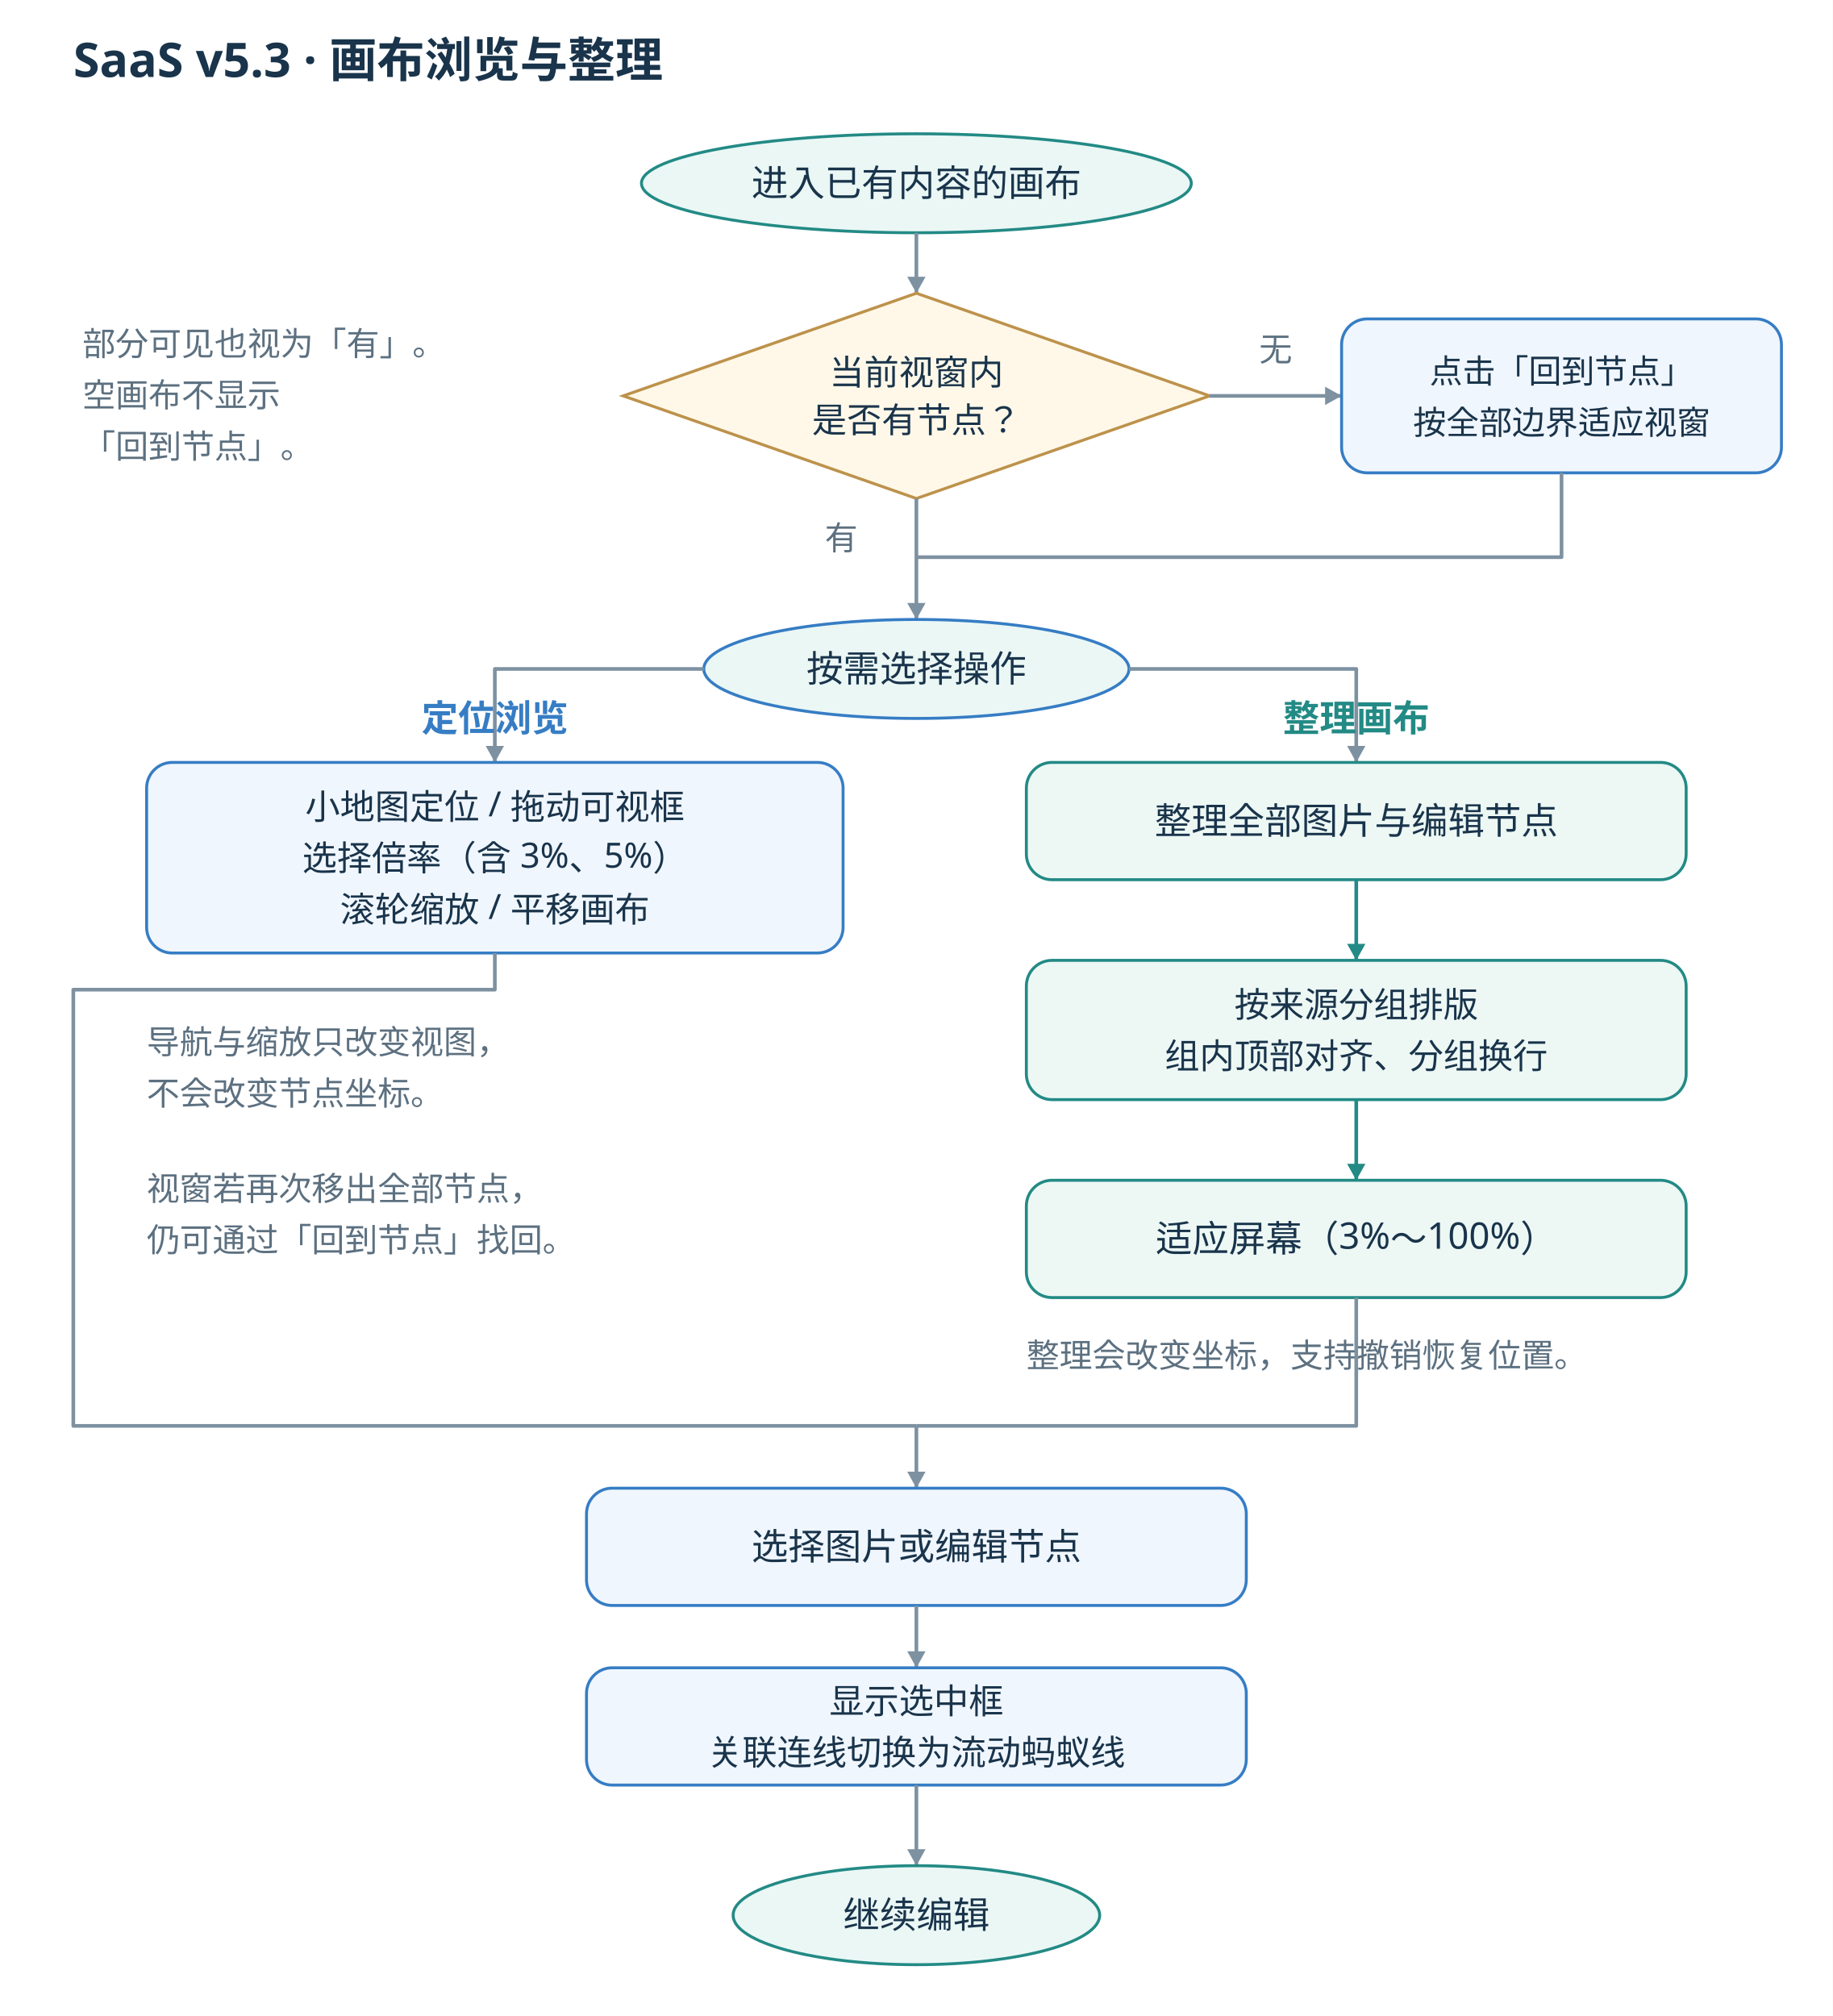
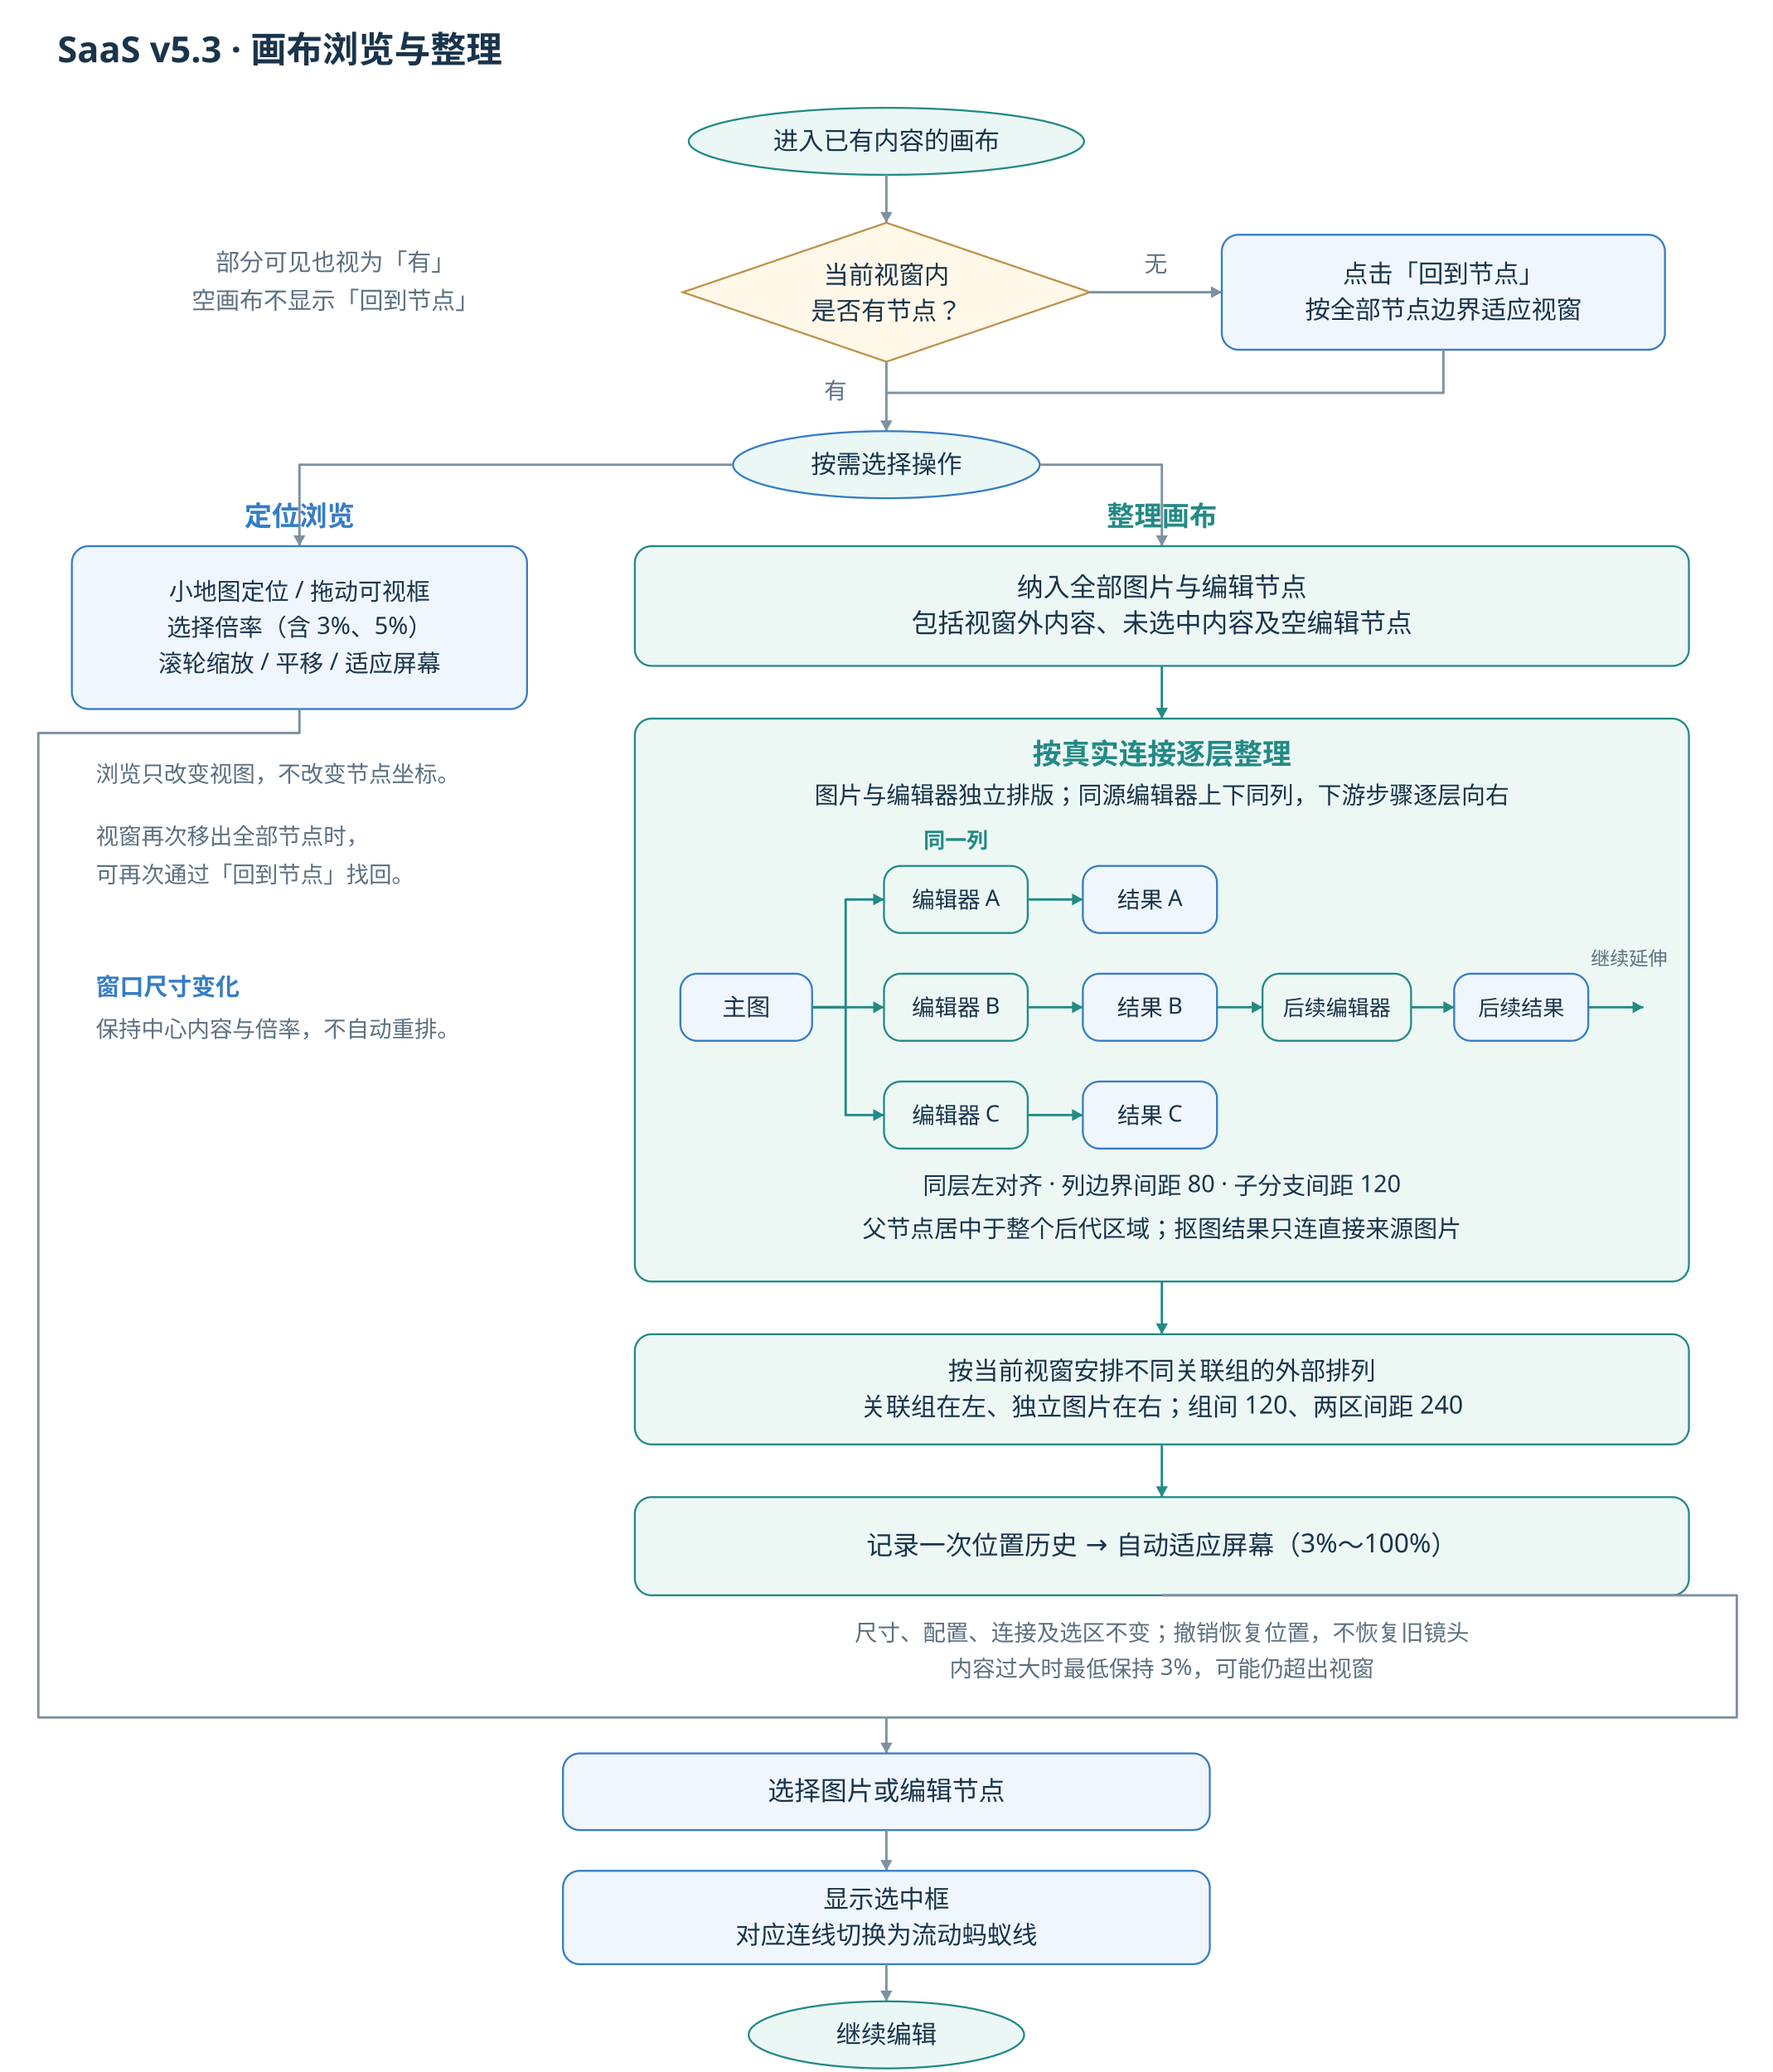
- <svg xmlns="http://www.w3.org/2000/svg" width="1000" height="1100" viewBox="0 0 1000 1100">
-   <rect x="0" y="0" width="1000" height="1100" fill="#FFFFFF" />
-   <text x="40" y="42" font-family="Noto Sans SC, sans-serif" font-size="26" font-weight="600" fill="#19344B" text-anchor="start">SaaS v5.3 · 画布浏览与整理</text>
-   <ellipse cx="500" cy="100" rx="150" ry="27" fill="#EAF7F5" stroke="#238A85" stroke-width="1.6" />
-   <text x="500" y="107" font-family="Noto Sans SC, sans-serif" font-size="20" font-weight="400" fill="#19344B" text-anchor="middle">进入已有内容的画布</text>
-   <polyline points="500,127 500,160" fill="none" stroke="#7D91A1" stroke-width="2" stroke-linejoin="round" />
-   <polygon points="500,160 495,151 505,151" fill="#7D91A1" />
-   <polygon points="500,160.0 660.0,216 500,272.0 340.0,216" fill="#FFF8E9" stroke="#BD924B" stroke-width="1.6" />
-   <text x="500" y="210" font-family="Noto Sans SC, sans-serif" font-size="19" font-weight="400" fill="#19344B" text-anchor="middle">当前视窗内</text>
-   <text x="500" y="236" font-family="Noto Sans SC, sans-serif" font-size="19" font-weight="400" fill="#19344B" text-anchor="middle">是否有节点？</text>
-   <polyline points="660,216 732,216" fill="none" stroke="#7D91A1" stroke-width="2" stroke-linejoin="round" />
-   <polygon points="732,216 723,211 723,221" fill="#7D91A1" />
-   <text x="696" y="197" font-family="Noto Sans SC, sans-serif" font-size="18" font-weight="400" fill="#5C7080" text-anchor="middle">无</text>
-   <rect x="732" y="174" width="240" height="84" rx="14" fill="#F0F6FD" stroke="#367DC4" stroke-width="1.6" />
-   <text x="852.0" y="209.0" font-family="Noto Sans SC, sans-serif" font-size="18" font-weight="400" fill="#19344B" text-anchor="middle">点击「回到节点」</text>
-   <text x="852.0" y="237.0" font-family="Noto Sans SC, sans-serif" font-size="18" font-weight="400" fill="#19344B" text-anchor="middle">按全部边界适应视窗</text>
-   <polyline points="852,258 852,304 500,304" fill="none" stroke="#7D91A1" stroke-width="2" stroke-linejoin="round" />
-   <polyline points="500,272 500,338" fill="none" stroke="#7D91A1" stroke-width="2" stroke-linejoin="round" />
-   <polygon points="500,338 495,329 505,329" fill="#7D91A1" />
-   <text x="468" y="300" font-family="Noto Sans SC, sans-serif" font-size="18" font-weight="400" fill="#5C7080" text-anchor="end">有</text>
-   <text x="45" y="194" font-family="Noto Sans SC, sans-serif" font-size="18" font-weight="400" fill="#5C7080" text-anchor="start">部分可见也视为「有」。</text>
-   <text x="45" y="222" font-family="Noto Sans SC, sans-serif" font-size="18" font-weight="400" fill="#5C7080" text-anchor="start">空画布不显示</text>
-   <text x="45" y="250" font-family="Noto Sans SC, sans-serif" font-size="18" font-weight="400" fill="#5C7080" text-anchor="start">「回到节点」。</text>
-   <ellipse cx="500" cy="365" rx="116" ry="27" fill="#EAF7F5" stroke="#367DC4" stroke-width="1.6" />
-   <text x="500" y="372" font-family="Noto Sans SC, sans-serif" font-size="20" font-weight="400" fill="#19344B" text-anchor="middle">按需选择操作</text>
-   <polyline points="384,365 270,365 270,416" fill="none" stroke="#7D91A1" stroke-width="2" stroke-linejoin="round" />
-   <polygon points="270,416 265,407 275,407" fill="#7D91A1" />
-   <polyline points="616,365 740,365 740,416" fill="none" stroke="#7D91A1" stroke-width="2" stroke-linejoin="round" />
-   <polygon points="740,416 735,407 745,407" fill="#7D91A1" />
-   <text x="270" y="399" font-family="Noto Sans SC, sans-serif" font-size="20" font-weight="600" fill="#367DC4" text-anchor="middle">定位浏览</text>
-   <text x="740" y="399" font-family="Noto Sans SC, sans-serif" font-size="20" font-weight="600" fill="#238A85" text-anchor="middle">整理画布</text>
-   <rect x="80" y="416" width="380" height="104" rx="14" fill="#F0F6FD" stroke="#367DC4" stroke-width="1.6" />
-   <text x="270.0" y="447.0" font-family="Noto Sans SC, sans-serif" font-size="19" font-weight="400" fill="#19344B" text-anchor="middle">小地图定位 / 拖动可视框</text>
-   <text x="270.0" y="475.0" font-family="Noto Sans SC, sans-serif" font-size="19" font-weight="400" fill="#19344B" text-anchor="middle">选择倍率（含 3%、5%）</text>
-   <text x="270.0" y="503.0" font-family="Noto Sans SC, sans-serif" font-size="19" font-weight="400" fill="#19344B" text-anchor="middle">滚轮缩放 / 平移画布</text>
-   <rect x="560" y="416" width="360" height="64" rx="14" fill="#EDF8F5" stroke="#238A85" stroke-width="1.6" />
-   <text x="740.0" y="455.0" font-family="Noto Sans SC, sans-serif" font-size="20" font-weight="400" fill="#19344B" text-anchor="middle">整理全部图片与编辑节点</text>
-   <polyline points="740,480 740,524" fill="none" stroke="#238A85" stroke-width="2" stroke-linejoin="round" />
-   <polygon points="740,524 735,515 745,515" fill="#238A85" />
-   <rect x="560" y="524" width="360" height="76" rx="14" fill="#EDF8F5" stroke="#238A85" stroke-width="1.6" />
-   <text x="740.0" y="555.0" font-family="Noto Sans SC, sans-serif" font-size="19" font-weight="400" fill="#19344B" text-anchor="middle">按来源分组排版</text>
-   <text x="740.0" y="583.0" font-family="Noto Sans SC, sans-serif" font-size="19" font-weight="400" fill="#19344B" text-anchor="middle">组内顶部对齐、分组换行</text>
-   <polyline points="740,600 740,644" fill="none" stroke="#238A85" stroke-width="2" stroke-linejoin="round" />
-   <polygon points="740,644 735,635 745,635" fill="#238A85" />
-   <rect x="560" y="644" width="360" height="64" rx="14" fill="#EDF8F5" stroke="#238A85" stroke-width="1.6" />
-   <text x="740.0" y="683.0" font-family="Noto Sans SC, sans-serif" font-size="20" font-weight="400" fill="#19344B" text-anchor="middle">适应屏幕（3%～100%）</text>
-   <text x="80" y="575" font-family="Noto Sans SC, sans-serif" font-size="18" font-weight="400" fill="#5C7080" text-anchor="start">导航与缩放只改变视图，</text>
-   <text x="80" y="603" font-family="Noto Sans SC, sans-serif" font-size="18" font-weight="400" fill="#5C7080" text-anchor="start">不会改变节点坐标。</text>
-   <text x="80" y="655" font-family="Noto Sans SC, sans-serif" font-size="18" font-weight="400" fill="#5C7080" text-anchor="start">视窗若再次移出全部节点，</text>
-   <text x="80" y="683" font-family="Noto Sans SC, sans-serif" font-size="18" font-weight="400" fill="#5C7080" text-anchor="start">仍可通过「回到节点」找回。</text>
-   <text x="560" y="746" font-family="Noto Sans SC, sans-serif" font-size="18" font-weight="400" fill="#5C7080" text-anchor="start">整理会改变坐标，支持撤销恢复位置。</text>
-   <polyline points="270,520 270,540 40,540 40,778 500,778" fill="none" stroke="#7D91A1" stroke-width="2" stroke-linejoin="round" />
-   <polyline points="740,708 740,778 500,778" fill="none" stroke="#7D91A1" stroke-width="2" stroke-linejoin="round" />
-   <polyline points="500,778 500,812" fill="none" stroke="#7D91A1" stroke-width="2" stroke-linejoin="round" />
-   <polygon points="500,812 495,803 505,803" fill="#7D91A1" />
-   <rect x="320" y="812" width="360" height="64" rx="14" fill="#F0F6FD" stroke="#367DC4" stroke-width="1.6" />
-   <text x="500.0" y="851.0" font-family="Noto Sans SC, sans-serif" font-size="20" font-weight="400" fill="#19344B" text-anchor="middle">选择图片或编辑节点</text>
-   <polyline points="500,876 500,910" fill="none" stroke="#7D91A1" stroke-width="2" stroke-linejoin="round" />
-   <polygon points="500,910 495,901 505,901" fill="#7D91A1" />
-   <rect x="320" y="910" width="360" height="64" rx="14" fill="#F0F6FD" stroke="#367DC4" stroke-width="1.6" />
-   <text x="500.0" y="935.0" font-family="Noto Sans SC, sans-serif" font-size="19" font-weight="400" fill="#19344B" text-anchor="middle">显示选中框</text>
-   <text x="500.0" y="963.0" font-family="Noto Sans SC, sans-serif" font-size="19" font-weight="400" fill="#19344B" text-anchor="middle">关联连线切换为流动蚂蚁线</text>
-   <polyline points="500,974 500,1018" fill="none" stroke="#7D91A1" stroke-width="2" stroke-linejoin="round" />
-   <polygon points="500,1018 495,1009 505,1009" fill="#7D91A1" />
-   <ellipse cx="500" cy="1045" rx="100" ry="27" fill="#EAF7F5" stroke="#238A85" stroke-width="1.6" />
-   <text x="500" y="1052" font-family="Noto Sans SC, sans-serif" font-size="20" font-weight="400" fill="#19344B" text-anchor="middle">继续编辑</text>
+ <svg xmlns="http://www.w3.org/2000/svg" width="1480" height="1730" viewBox="0 0 1480 1730">
+   <rect x="0" y="0" width="1480" height="1730" rx="0" fill="#FFFFFF" stroke="none" stroke-width="1.6" />
+   <text x="48" y="52" font-family="Noto Sans SC, sans-serif" font-size="30" font-weight="600" fill="#19344B" text-anchor="start">SaaS v5.3 · 画布浏览与整理</text>
+   <ellipse cx="740" cy="118" rx="165" ry="28" fill="#EAF7F5" stroke="#238A85" stroke-width="1.6" />
+   <text x="740" y="125" font-family="Noto Sans SC, sans-serif" font-size="21" font-weight="400" fill="#19344B" text-anchor="middle">进入已有内容的画布</text>
+   <polyline points="740,146 740,186" fill="none" stroke="#7D91A1" stroke-width="2" stroke-linejoin="round" />
+   <polygon points="740,186 735,177 745,177" fill="#7D91A1" />
+   <polygon points="740,186 910,244 740,302 570,244" fill="#FFF8E9" stroke="#BD924B" stroke-width="1.6" />
+   <text x="740" y="237" font-family="Noto Sans SC, sans-serif" font-size="21" font-weight="400" fill="#19344B" text-anchor="middle">当前视窗内</text>
+   <text x="740" y="267" font-family="Noto Sans SC, sans-serif" font-size="21" font-weight="400" fill="#19344B" text-anchor="middle">是否有节点？</text>
+   <text x="280" y="226" font-family="Noto Sans SC, sans-serif" font-size="20" font-weight="400" fill="#5C7080" text-anchor="middle">部分可见也视为「有」</text>
+   <text x="280" y="258" font-family="Noto Sans SC, sans-serif" font-size="20" font-weight="400" fill="#5C7080" text-anchor="middle">空画布不显示「回到节点」</text>
+   <polyline points="910,244 1020,244" fill="none" stroke="#7D91A1" stroke-width="2" stroke-linejoin="round" />
+   <polygon points="1020,244 1011,239 1011,249" fill="#7D91A1" />
+   <text x="965" y="227" font-family="Noto Sans SC, sans-serif" font-size="19" font-weight="400" fill="#5C7080" text-anchor="middle">无</text>
+   <rect x="1020" y="196" width="370" height="96" rx="14" fill="#F0F6FD" stroke="#367DC4" stroke-width="1.6" />
+   <text x="1205.0" y="236.0" font-family="Noto Sans SC, sans-serif" font-size="21" font-weight="400" fill="#19344B" text-anchor="middle">点击「回到节点」</text>
+   <text x="1205.0" y="266.0" font-family="Noto Sans SC, sans-serif" font-size="21" font-weight="400" fill="#19344B" text-anchor="middle">按全部节点边界适应视窗</text>
+   <polyline points="1205,292 1205,328 740,328" fill="none" stroke="#7D91A1" stroke-width="2" stroke-linejoin="round" />
+   <polyline points="740,302 740,360" fill="none" stroke="#7D91A1" stroke-width="2" stroke-linejoin="round" />
+   <polygon points="740,360 735,351 745,351" fill="#7D91A1" />
+   <text x="707" y="333" font-family="Noto Sans SC, sans-serif" font-size="19" font-weight="400" fill="#5C7080" text-anchor="end">有</text>
+   <ellipse cx="740" cy="388" rx="128" ry="28" fill="#EAF7F5" stroke="#367DC4" stroke-width="1.6" />
+   <text x="740" y="395" font-family="Noto Sans SC, sans-serif" font-size="21" font-weight="400" fill="#19344B" text-anchor="middle">按需选择操作</text>
+   <polyline points="612,388 250,388 250,456" fill="none" stroke="#7D91A1" stroke-width="2" stroke-linejoin="round" />
+   <polygon points="250,456 245,447 255,447" fill="#7D91A1" />
+   <polyline points="868,388 970,388 970,456" fill="none" stroke="#7D91A1" stroke-width="2" stroke-linejoin="round" />
+   <polygon points="970,456 965,447 975,447" fill="#7D91A1" />
+   <text x="250" y="439" font-family="Noto Sans SC, sans-serif" font-size="23" font-weight="600" fill="#367DC4" text-anchor="middle">定位浏览</text>
+   <text x="970" y="439" font-family="Noto Sans SC, sans-serif" font-size="23" font-weight="600" fill="#238A85" text-anchor="middle">整理画布</text>
+   <rect x="60" y="456" width="380" height="136" rx="14" fill="#F0F6FD" stroke="#367DC4" stroke-width="1.6" />
+   <text x="250.0" y="501.0" font-family="Noto Sans SC, sans-serif" font-size="20" font-weight="400" fill="#19344B" text-anchor="middle">小地图定位 / 拖动可视框</text>
+   <text x="250.0" y="531.0" font-family="Noto Sans SC, sans-serif" font-size="20" font-weight="400" fill="#19344B" text-anchor="middle">选择倍率（含 3%、5%）</text>
+   <text x="250.0" y="561.0" font-family="Noto Sans SC, sans-serif" font-size="20" font-weight="400" fill="#19344B" text-anchor="middle">滚轮缩放 / 平移 / 适应屏幕</text>
+   <text x="80" y="653" font-family="Noto Sans SC, sans-serif" font-size="19" font-weight="400" fill="#5C7080" text-anchor="start">浏览只改变视图，不改变节点坐标。</text>
+   <text x="80" y="705" font-family="Noto Sans SC, sans-serif" font-size="19" font-weight="400" fill="#5C7080" text-anchor="start">视窗再次移出全部节点时，</text>
+   <text x="80" y="737" font-family="Noto Sans SC, sans-serif" font-size="19" font-weight="400" fill="#5C7080" text-anchor="start">可再次通过「回到节点」找回。</text>
+   <text x="80" y="831" font-family="Noto Sans SC, sans-serif" font-size="20" font-weight="600" fill="#367DC4" text-anchor="start">窗口尺寸变化</text>
+   <text x="80" y="866" font-family="Noto Sans SC, sans-serif" font-size="19" font-weight="400" fill="#5C7080" text-anchor="start">保持中心内容与倍率，不自动重排。</text>
+   <rect x="530" y="456" width="880" height="100" rx="14" fill="#EDF8F5" stroke="#238A85" stroke-width="1.6" />
+   <text x="970.0" y="498.0" font-family="Noto Sans SC, sans-serif" font-size="22" font-weight="400" fill="#19344B" text-anchor="middle">纳入全部图片与编辑节点</text>
+   <text x="970.0" y="528.0" font-family="Noto Sans SC, sans-serif" font-size="22" font-weight="400" fill="#19344B" text-anchor="middle">包括视窗外内容、未选中内容及空编辑节点</text>
+   <polyline points="970,556 970,600" fill="none" stroke="#238A85" stroke-width="2" stroke-linejoin="round" />
+   <polygon points="970,600 965,591 975,591" fill="#238A85" />
+   <rect x="530" y="600" width="880" height="470" rx="14" fill="#EDF8F5" stroke="#238A85" stroke-width="1.6" />
+   <text x="970" y="638" font-family="Noto Sans SC, sans-serif" font-size="24" font-weight="600" fill="#238A85" text-anchor="middle">按真实连接逐层整理</text>
+   <text x="970" y="671" font-family="Noto Sans SC, sans-serif" font-size="20" font-weight="400" fill="#19344B" text-anchor="middle">图片与编辑器独立排版；同源编辑器上下同列，下游步骤逐层向右</text>
+   <polyline points="678,841 706,841 706,751 738,751" fill="none" stroke="#238A85" stroke-width="2" stroke-linejoin="round" />
+   <polygon points="738,751 729,746 729,756" fill="#238A85" />
+   <polyline points="858,751 904,751" fill="none" stroke="#238A85" stroke-width="2" stroke-linejoin="round" />
+   <polygon points="904,751 895,746 895,756" fill="#238A85" />
+   <polyline points="678,841 706,841 706,841 738,841" fill="none" stroke="#238A85" stroke-width="2" stroke-linejoin="round" />
+   <polygon points="738,841 729,836 729,846" fill="#238A85" />
+   <polyline points="858,841 904,841" fill="none" stroke="#238A85" stroke-width="2" stroke-linejoin="round" />
+   <polygon points="904,841 895,836 895,846" fill="#238A85" />
+   <polyline points="678,841 706,841 706,931 738,931" fill="none" stroke="#238A85" stroke-width="2" stroke-linejoin="round" />
+   <polygon points="738,931 729,926 729,936" fill="#238A85" />
+   <polyline points="858,931 904,931" fill="none" stroke="#238A85" stroke-width="2" stroke-linejoin="round" />
+   <polygon points="904,931 895,926 895,936" fill="#238A85" />
+   <polyline points="1016,841 1054,841" fill="none" stroke="#238A85" stroke-width="2" stroke-linejoin="round" />
+   <polygon points="1054,841 1045,836 1045,846" fill="#238A85" />
+   <polyline points="1178,841 1214,841" fill="none" stroke="#238A85" stroke-width="2" stroke-linejoin="round" />
+   <polygon points="1214,841 1205,836 1205,846" fill="#238A85" />
+   <polyline points="1326,841 1372,841" fill="none" stroke="#238A85" stroke-width="2" stroke-linejoin="round" />
+   <polygon points="1372,841 1363,836 1363,846" fill="#238A85" />
+   <rect x="568" y="813" width="110" height="56" rx="14" fill="#F0F6FD" stroke="#367DC4" stroke-width="1.6" />
+   <text x="623.0" y="848.0" font-family="Noto Sans SC, sans-serif" font-size="20" font-weight="400" fill="#19344B" text-anchor="middle">主图</text>
+   <rect x="738" y="723" width="120" height="56" rx="14" fill="#EDF8F5" stroke="#238A85" stroke-width="1.6" />
+   <text x="798.0" y="758.0" font-family="Noto Sans SC, sans-serif" font-size="19" font-weight="400" fill="#19344B" text-anchor="middle">编辑器 A</text>
+   <rect x="904" y="723" width="112" height="56" rx="14" fill="#F0F6FD" stroke="#367DC4" stroke-width="1.6" />
+   <text x="960.0" y="758.0" font-family="Noto Sans SC, sans-serif" font-size="19" font-weight="400" fill="#19344B" text-anchor="middle">结果 A</text>
+   <rect x="738" y="813" width="120" height="56" rx="14" fill="#EDF8F5" stroke="#238A85" stroke-width="1.6" />
+   <text x="798.0" y="848.0" font-family="Noto Sans SC, sans-serif" font-size="19" font-weight="400" fill="#19344B" text-anchor="middle">编辑器 B</text>
+   <rect x="904" y="813" width="112" height="56" rx="14" fill="#F0F6FD" stroke="#367DC4" stroke-width="1.6" />
+   <text x="960.0" y="848.0" font-family="Noto Sans SC, sans-serif" font-size="19" font-weight="400" fill="#19344B" text-anchor="middle">结果 B</text>
+   <rect x="738" y="903" width="120" height="56" rx="14" fill="#EDF8F5" stroke="#238A85" stroke-width="1.6" />
+   <text x="798.0" y="938.0" font-family="Noto Sans SC, sans-serif" font-size="19" font-weight="400" fill="#19344B" text-anchor="middle">编辑器 C</text>
+   <rect x="904" y="903" width="112" height="56" rx="14" fill="#F0F6FD" stroke="#367DC4" stroke-width="1.6" />
+   <text x="960.0" y="938.0" font-family="Noto Sans SC, sans-serif" font-size="19" font-weight="400" fill="#19344B" text-anchor="middle">结果 C</text>
+   <rect x="1054" y="813" width="124" height="56" rx="14" fill="#EDF8F5" stroke="#238A85" stroke-width="1.6" />
+   <text x="1116.0" y="848.0" font-family="Noto Sans SC, sans-serif" font-size="18" font-weight="400" fill="#19344B" text-anchor="middle">后续编辑器</text>
+   <rect x="1214" y="813" width="112" height="56" rx="14" fill="#F0F6FD" stroke="#367DC4" stroke-width="1.6" />
+   <text x="1270.0" y="848.0" font-family="Noto Sans SC, sans-serif" font-size="18" font-weight="400" fill="#19344B" text-anchor="middle">后续结果</text>
+   <text x="798" y="708" font-family="Noto Sans SC, sans-serif" font-size="18" font-weight="600" fill="#238A85" text-anchor="middle">同一列</text>
+   <text x="1360" y="806" font-family="Noto Sans SC, sans-serif" font-size="16" font-weight="400" fill="#5C7080" text-anchor="middle">继续延伸</text>
+   <text x="970" y="997" font-family="Noto Sans SC, sans-serif" font-size="20" font-weight="400" fill="#19344B" text-anchor="middle">同层左对齐 · 列边界间距 80 · 子分支间距 120</text>
+   <text x="970" y="1033" font-family="Noto Sans SC, sans-serif" font-size="20" font-weight="400" fill="#19344B" text-anchor="middle">父节点居中于整个后代区域；抠图结果只连直接来源图片</text>
+   <polyline points="970,1070 970,1114" fill="none" stroke="#238A85" stroke-width="2" stroke-linejoin="round" />
+   <polygon points="970,1114 965,1105 975,1105" fill="#238A85" />
+   <rect x="530" y="1114" width="880" height="92" rx="14" fill="#EDF8F5" stroke="#238A85" stroke-width="1.6" />
+   <text x="970.0" y="1152.0" font-family="Noto Sans SC, sans-serif" font-size="21" font-weight="400" fill="#19344B" text-anchor="middle">按当前视窗安排不同关联组的外部排列</text>
+   <text x="970.0" y="1182.0" font-family="Noto Sans SC, sans-serif" font-size="21" font-weight="400" fill="#19344B" text-anchor="middle">关联组在左、独立图片在右；组间 120、两区间距 240</text>
+   <polyline points="970,1206 970,1250" fill="none" stroke="#238A85" stroke-width="2" stroke-linejoin="round" />
+   <polygon points="970,1250 965,1241 975,1241" fill="#238A85" />
+   <rect x="530" y="1250" width="880" height="82" rx="14" fill="#EDF8F5" stroke="#238A85" stroke-width="1.6" />
+   <text x="970.0" y="1298.0" font-family="Noto Sans SC, sans-serif" font-size="22" font-weight="400" fill="#19344B" text-anchor="middle">记录一次位置历史 → 自动适应屏幕（3%～100%）</text>
+   <text x="970" y="1370" font-family="Noto Sans SC, sans-serif" font-size="19" font-weight="400" fill="#5C7080" text-anchor="middle">尺寸、配置、连接及选区不变；撤销恢复位置，不恢复旧镜头</text>
+   <text x="970" y="1400" font-family="Noto Sans SC, sans-serif" font-size="19" font-weight="400" fill="#5C7080" text-anchor="middle">内容过大时最低保持 3%，可能仍超出视窗</text>
+   <polyline points="250,592 250,612 32,612 32,1434 740,1434" fill="none" stroke="#7D91A1" stroke-width="2" stroke-linejoin="round" />
+   <polyline points="970,1332 1450,1332 1450,1434 740,1434" fill="none" stroke="#7D91A1" stroke-width="2" stroke-linejoin="round" />
+   <polyline points="740,1434 740,1464" fill="none" stroke="#7D91A1" stroke-width="2" stroke-linejoin="round" />
+   <polygon points="740,1464 735,1455 745,1455" fill="#7D91A1" />
+   <rect x="470" y="1464" width="540" height="64" rx="14" fill="#F0F6FD" stroke="#367DC4" stroke-width="1.6" />
+   <text x="740.0" y="1503.0" font-family="Noto Sans SC, sans-serif" font-size="22" font-weight="400" fill="#19344B" text-anchor="middle">选择图片或编辑节点</text>
+   <polyline points="740,1528 740,1562" fill="none" stroke="#7D91A1" stroke-width="2" stroke-linejoin="round" />
+   <polygon points="740,1562 735,1553 745,1553" fill="#7D91A1" />
+   <rect x="470" y="1562" width="540" height="78" rx="14" fill="#F0F6FD" stroke="#367DC4" stroke-width="1.6" />
+   <text x="740.0" y="1593.0" font-family="Noto Sans SC, sans-serif" font-size="21" font-weight="400" fill="#19344B" text-anchor="middle">显示选中框</text>
+   <text x="740.0" y="1623.0" font-family="Noto Sans SC, sans-serif" font-size="21" font-weight="400" fill="#19344B" text-anchor="middle">对应连线切换为流动蚂蚁线</text>
+   <polyline points="740,1640 740,1671" fill="none" stroke="#7D91A1" stroke-width="2" stroke-linejoin="round" />
+   <polygon points="740,1671 735,1662 745,1662" fill="#7D91A1" />
+   <ellipse cx="740" cy="1699" rx="115" ry="28" fill="#EAF7F5" stroke="#238A85" stroke-width="1.6" />
+   <text x="740" y="1706" font-family="Noto Sans SC, sans-serif" font-size="21" font-weight="400" fill="#19344B" text-anchor="middle">继续编辑</text>
</svg>
